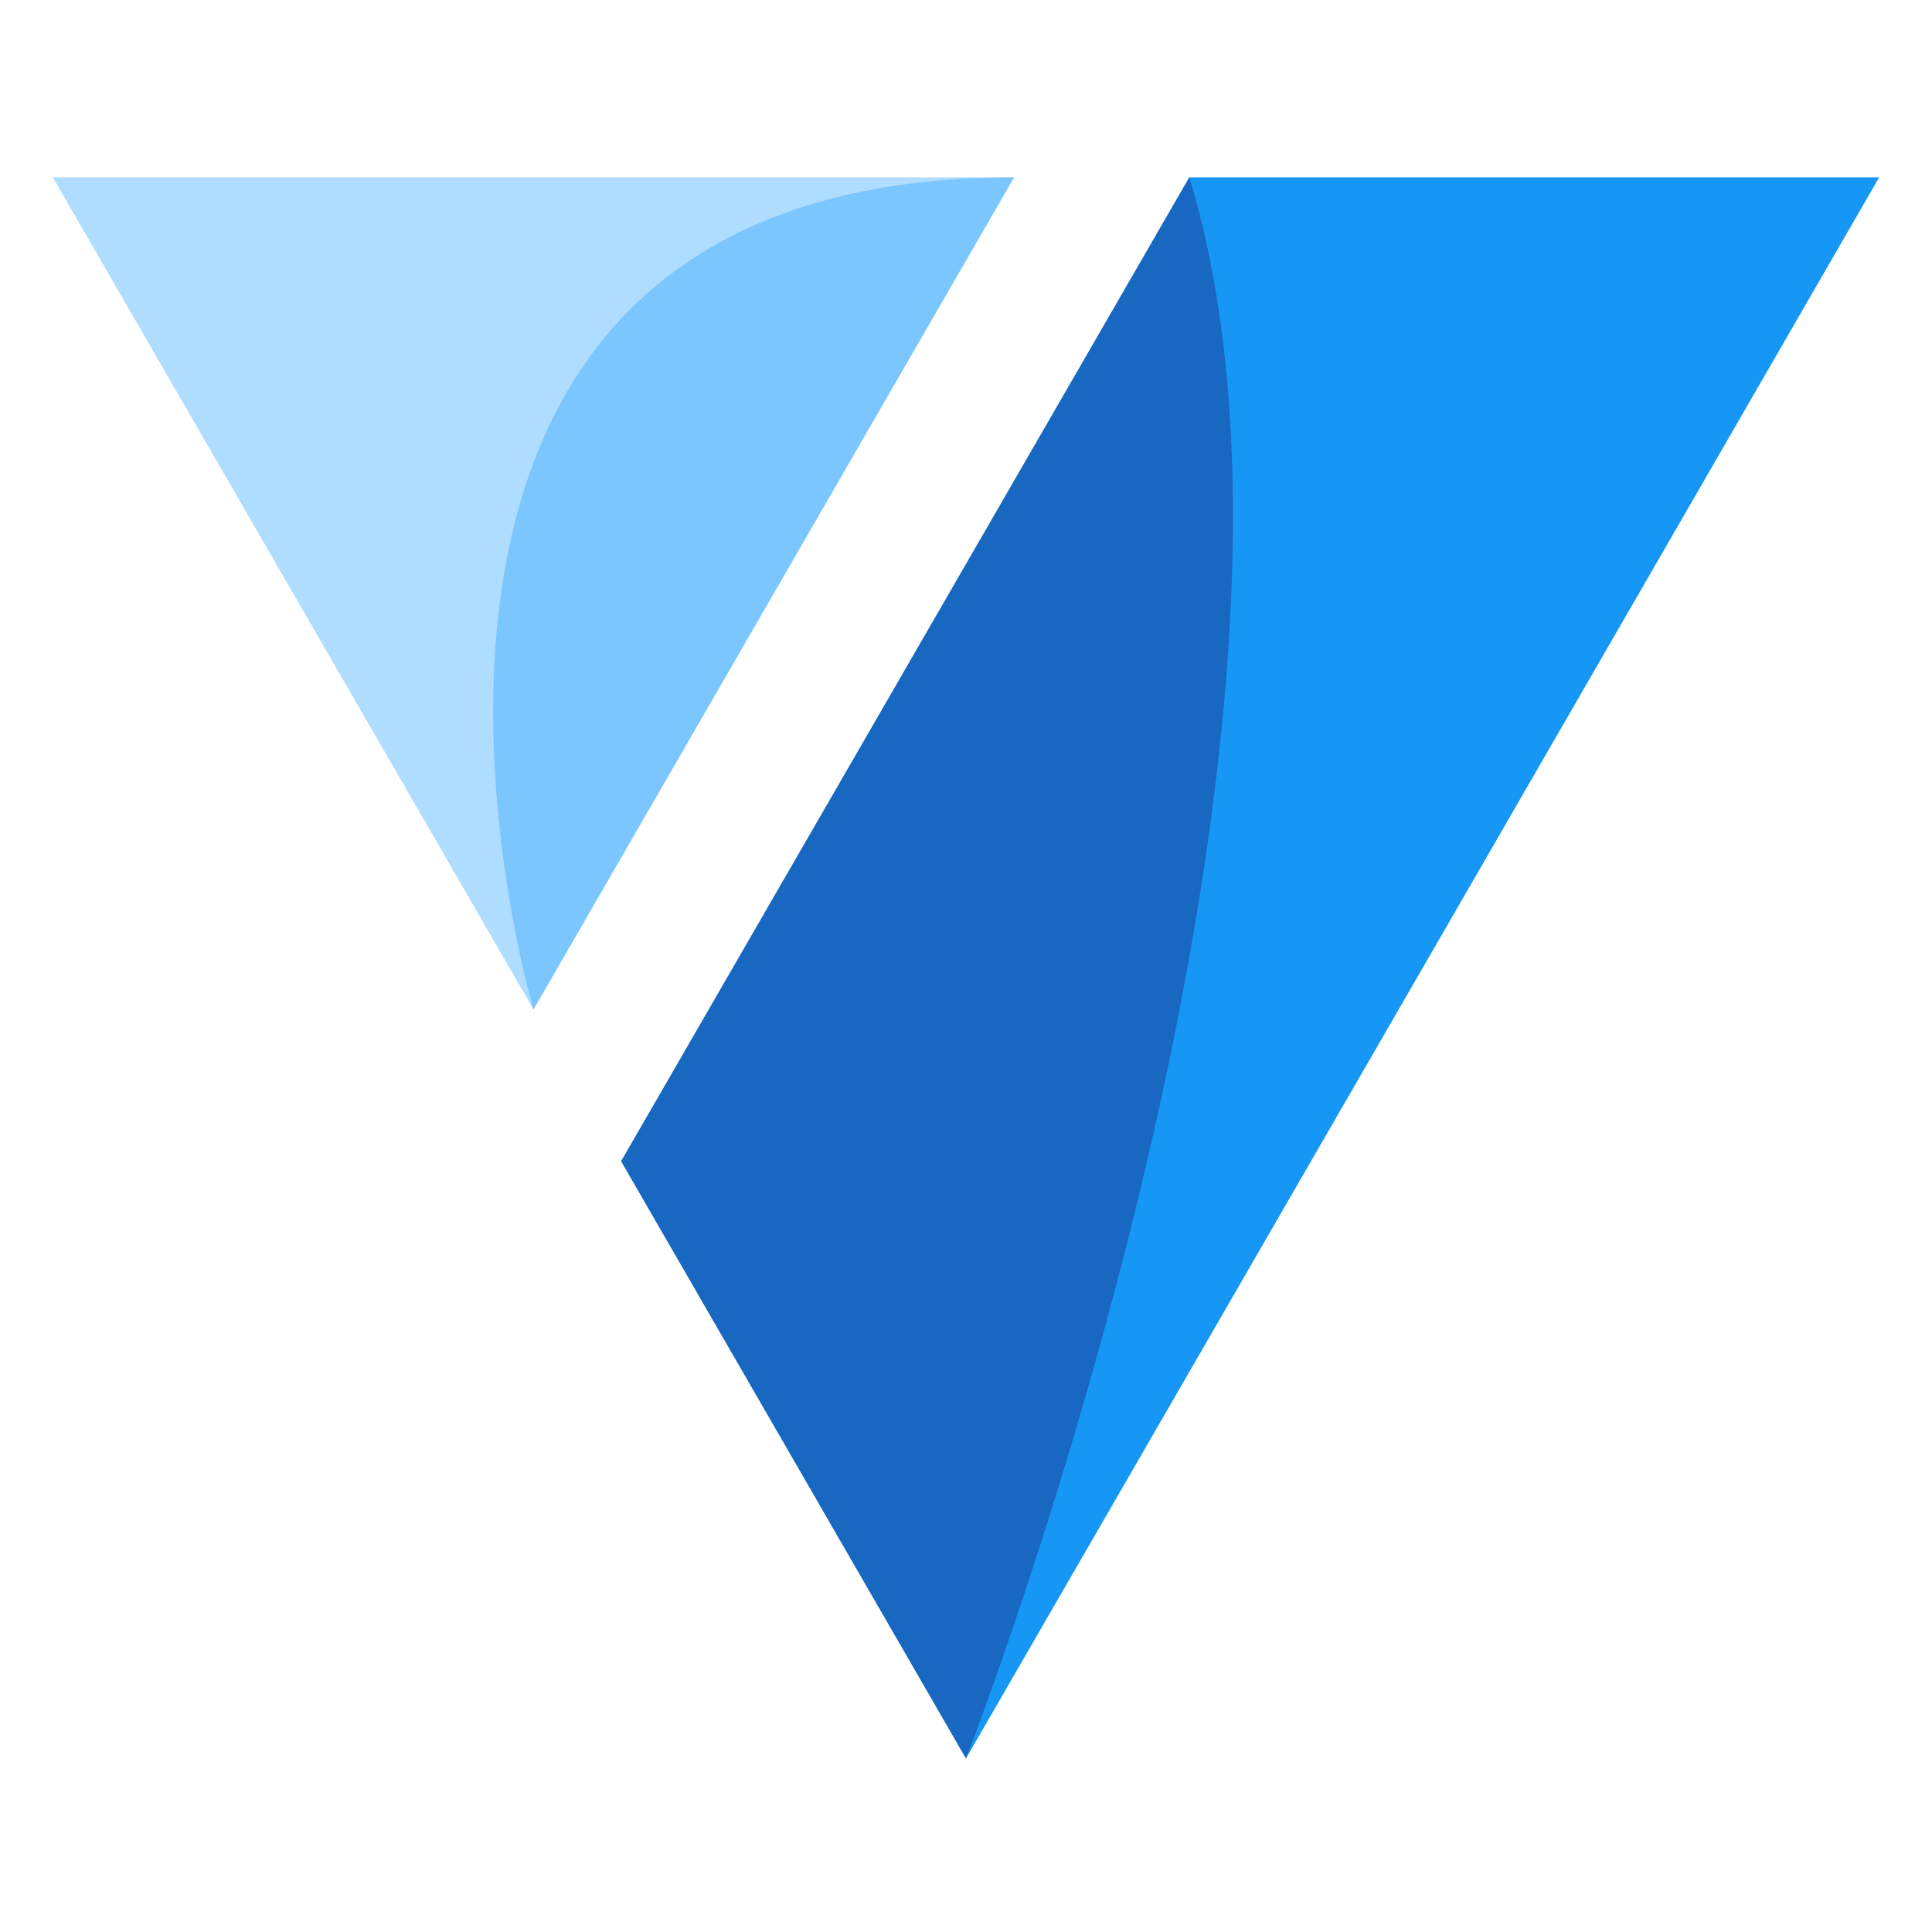
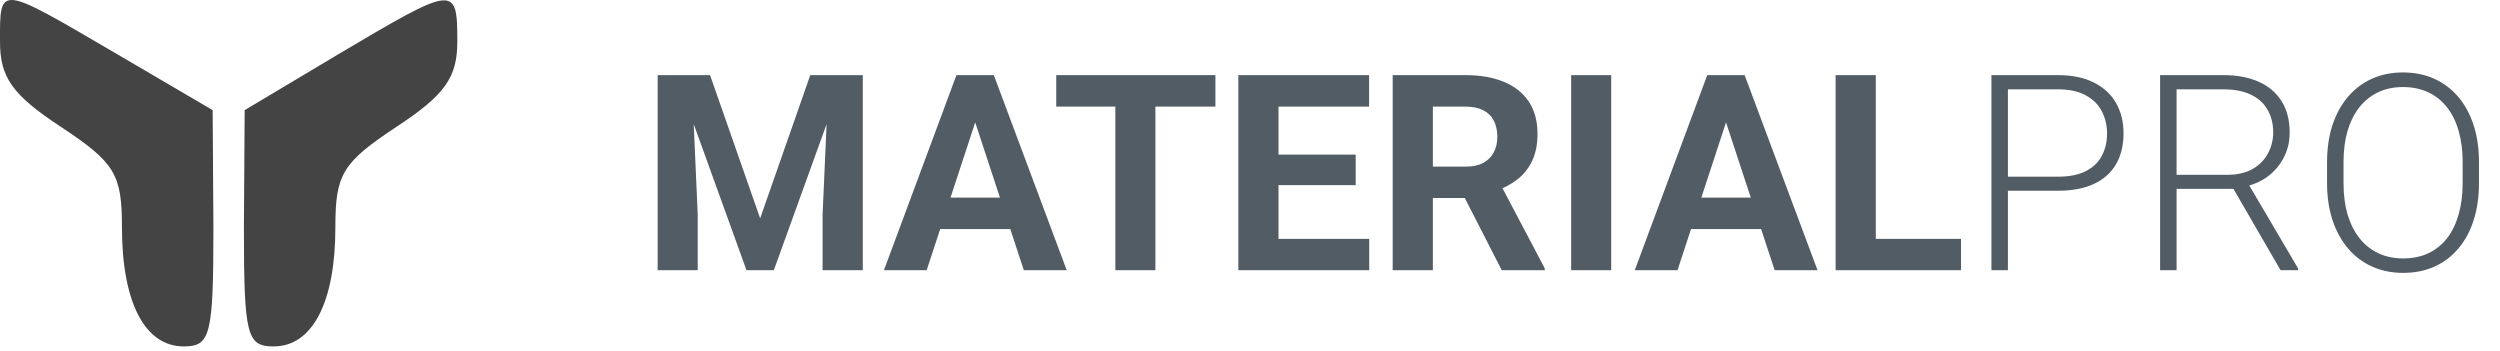
- <svg xmlns="http://www.w3.org/2000/svg" width="512" height="512" viewBox="0 0 512 512" fill="none">
-   <path d="M261.126 140.65L164.624 307.732L256.001 466L377.028 256.5L498.001 47H315.192L261.126 140.65Z" fill="#1697F6" />
-   <path d="M135.027 256.5L141.365 267.518L231.64 111.178L268.731 47H256H14L135.027 256.5Z" fill="#AEDDFF" />
-   <path d="M315.191 47C360.935 197.446 256 466 256 466L164.624 307.732L315.191 47Z" fill="#1867C0" />
-   <path d="M268.731 47C76.003 47 141.366 267.518 141.366 267.518L268.731 47Z" fill="#7BC6FF" />
+ <svg xmlns="http://www.w3.org/2000/svg" width="164" height="23" viewBox="0 0 164 23" fill="none">
+   <path d="M0 2.725C0 5.075 0.8 6.225 4 8.325C7.55 10.675 8 11.425 8 14.925C8 19.825 9.5 22.725 12.05 22.725C13.8 22.725 14 22.025 14 14.975L13.95 7.225L7.55 3.475C-0.15 -1.025 0 -1.025 0 2.725Z" fill="#444444" />
+   <path d="M22.25 3.525L16.05 7.225L16 14.975C16 22.025 16.2 22.725 17.95 22.725C20.5 22.725 22 19.825 22 14.925C22 11.425 22.45 10.675 26 8.325C29.2 6.225 30 5.075 30 2.725C30 -1.025 29.85 -0.975 22.25 3.525Z" fill="#444444" />
+   <path d="M44.347 4.928H46.579L49.866 14.324L53.154 4.928H55.386L50.763 17.725H48.97L44.347 4.928ZM43.143 4.928H45.366L45.771 14.086V17.725H43.143V4.928ZM54.366 4.928H56.599V17.725H53.962V14.086L54.366 4.928ZM64.272 7.117L60.791 17.725H57.987L62.742 4.928H64.527L64.272 7.117ZM67.163 17.725L63.674 7.117L63.393 4.928H65.195L69.976 17.725H67.163ZM67.005 12.961V15.027H60.246V12.961H67.005ZM75.794 4.928V17.725H73.166V4.928H75.794ZM79.732 4.928V6.994H69.29V4.928H79.732ZM89.822 15.668V17.725H83.01V15.668H89.822ZM83.871 4.928V17.725H81.235V4.928H83.871ZM88.934 10.14V12.144H83.01V10.14H88.934ZM89.813 4.928V6.994H83.01V4.928H89.813ZM91.36 4.928H96.132C97.111 4.928 97.951 5.075 98.654 5.368C99.364 5.661 99.908 6.094 100.289 6.669C100.67 7.243 100.861 7.949 100.861 8.787C100.861 9.472 100.743 10.061 100.509 10.553C100.28 11.04 99.955 11.447 99.533 11.775C99.117 12.097 98.628 12.355 98.066 12.548L97.231 12.988H93.082L93.065 10.931H96.15C96.612 10.931 96.996 10.849 97.301 10.685C97.606 10.521 97.834 10.293 97.987 10C98.145 9.707 98.224 9.367 98.224 8.98C98.224 8.57 98.148 8.215 97.995 7.917C97.843 7.618 97.612 7.389 97.301 7.231C96.99 7.073 96.601 6.994 96.132 6.994H93.996V17.725H91.36V4.928ZM98.514 17.725L95.596 12.021L98.382 12.004L101.335 17.602V17.725H98.514ZM105.695 4.928V17.725H103.067V4.928H105.695ZM113.526 7.117L110.045 17.725H107.241L111.996 4.928H113.78L113.526 7.117ZM116.417 17.725L112.928 7.117L112.647 4.928H114.448L119.23 17.725H116.417ZM116.259 12.961V15.027H109.5V12.961H116.259ZM128.643 15.668V17.725H122.2V15.668H128.643ZM123.053 4.928V17.725H120.416V4.928H123.053ZM134.988 12.513H131.341V11.59H134.988C135.75 11.59 136.368 11.467 136.843 11.221C137.323 10.969 137.672 10.63 137.889 10.202C138.112 9.774 138.223 9.294 138.223 8.76C138.223 8.239 138.112 7.758 137.889 7.319C137.672 6.879 137.323 6.528 136.843 6.264C136.368 5.995 135.75 5.86 134.988 5.86H131.719V17.725H130.638V4.928H134.988C135.926 4.928 136.714 5.089 137.353 5.412C137.997 5.734 138.484 6.182 138.812 6.756C139.14 7.331 139.304 7.993 139.304 8.743C139.304 9.528 139.14 10.205 138.812 10.773C138.484 11.335 138 11.766 137.362 12.065C136.723 12.364 135.932 12.513 134.988 12.513ZM141.703 4.928H145.861C146.745 4.928 147.513 5.072 148.163 5.359C148.814 5.646 149.315 6.071 149.666 6.633C150.024 7.19 150.202 7.876 150.202 8.69C150.202 9.294 150.073 9.841 149.816 10.334C149.564 10.826 149.215 11.239 148.77 11.573C148.324 11.901 147.809 12.127 147.223 12.25L146.845 12.39H142.406L142.389 11.467H146.107C146.775 11.467 147.331 11.338 147.777 11.081C148.222 10.823 148.556 10.483 148.779 10.061C149.007 9.633 149.121 9.176 149.121 8.69C149.121 8.11 148.995 7.609 148.743 7.187C148.497 6.759 148.131 6.431 147.645 6.203C147.158 5.974 146.564 5.86 145.861 5.86H142.784V17.725H141.703V4.928ZM149.605 17.725L146.291 12.004L147.451 11.995L150.756 17.611V17.725H149.605ZM162.621 10.641V12.012C162.621 12.909 162.504 13.72 162.27 14.447C162.041 15.168 161.707 15.786 161.268 16.301C160.834 16.817 160.313 17.212 159.703 17.488C159.094 17.763 158.408 17.901 157.647 17.901C156.903 17.901 156.223 17.763 155.608 17.488C154.998 17.212 154.474 16.817 154.034 16.301C153.595 15.786 153.255 15.168 153.015 14.447C152.775 13.72 152.655 12.909 152.655 12.012V10.641C152.655 9.745 152.772 8.936 153.006 8.215C153.246 7.489 153.586 6.868 154.026 6.352C154.465 5.836 154.989 5.441 155.599 5.166C156.208 4.89 156.885 4.753 157.629 4.753C158.391 4.753 159.076 4.89 159.686 5.166C160.295 5.441 160.82 5.836 161.259 6.352C161.698 6.868 162.035 7.489 162.27 8.215C162.504 8.936 162.621 9.745 162.621 10.641ZM161.549 12.012V10.624C161.549 9.868 161.461 9.188 161.285 8.585C161.115 7.981 160.861 7.465 160.521 7.038C160.187 6.61 159.777 6.282 159.29 6.053C158.804 5.825 158.25 5.711 157.629 5.711C157.026 5.711 156.484 5.825 156.003 6.053C155.523 6.282 155.113 6.61 154.773 7.038C154.439 7.465 154.181 7.981 153.999 8.585C153.823 9.188 153.736 9.868 153.736 10.624V12.012C153.736 12.774 153.823 13.46 153.999 14.069C154.181 14.672 154.442 15.191 154.781 15.625C155.121 16.052 155.531 16.38 156.012 16.609C156.498 16.837 157.043 16.952 157.647 16.952C158.274 16.952 158.827 16.837 159.308 16.609C159.788 16.38 160.196 16.052 160.53 15.625C160.863 15.191 161.115 14.672 161.285 14.069C161.461 13.46 161.549 12.774 161.549 12.012Z" fill="#525C65" />
</svg>
